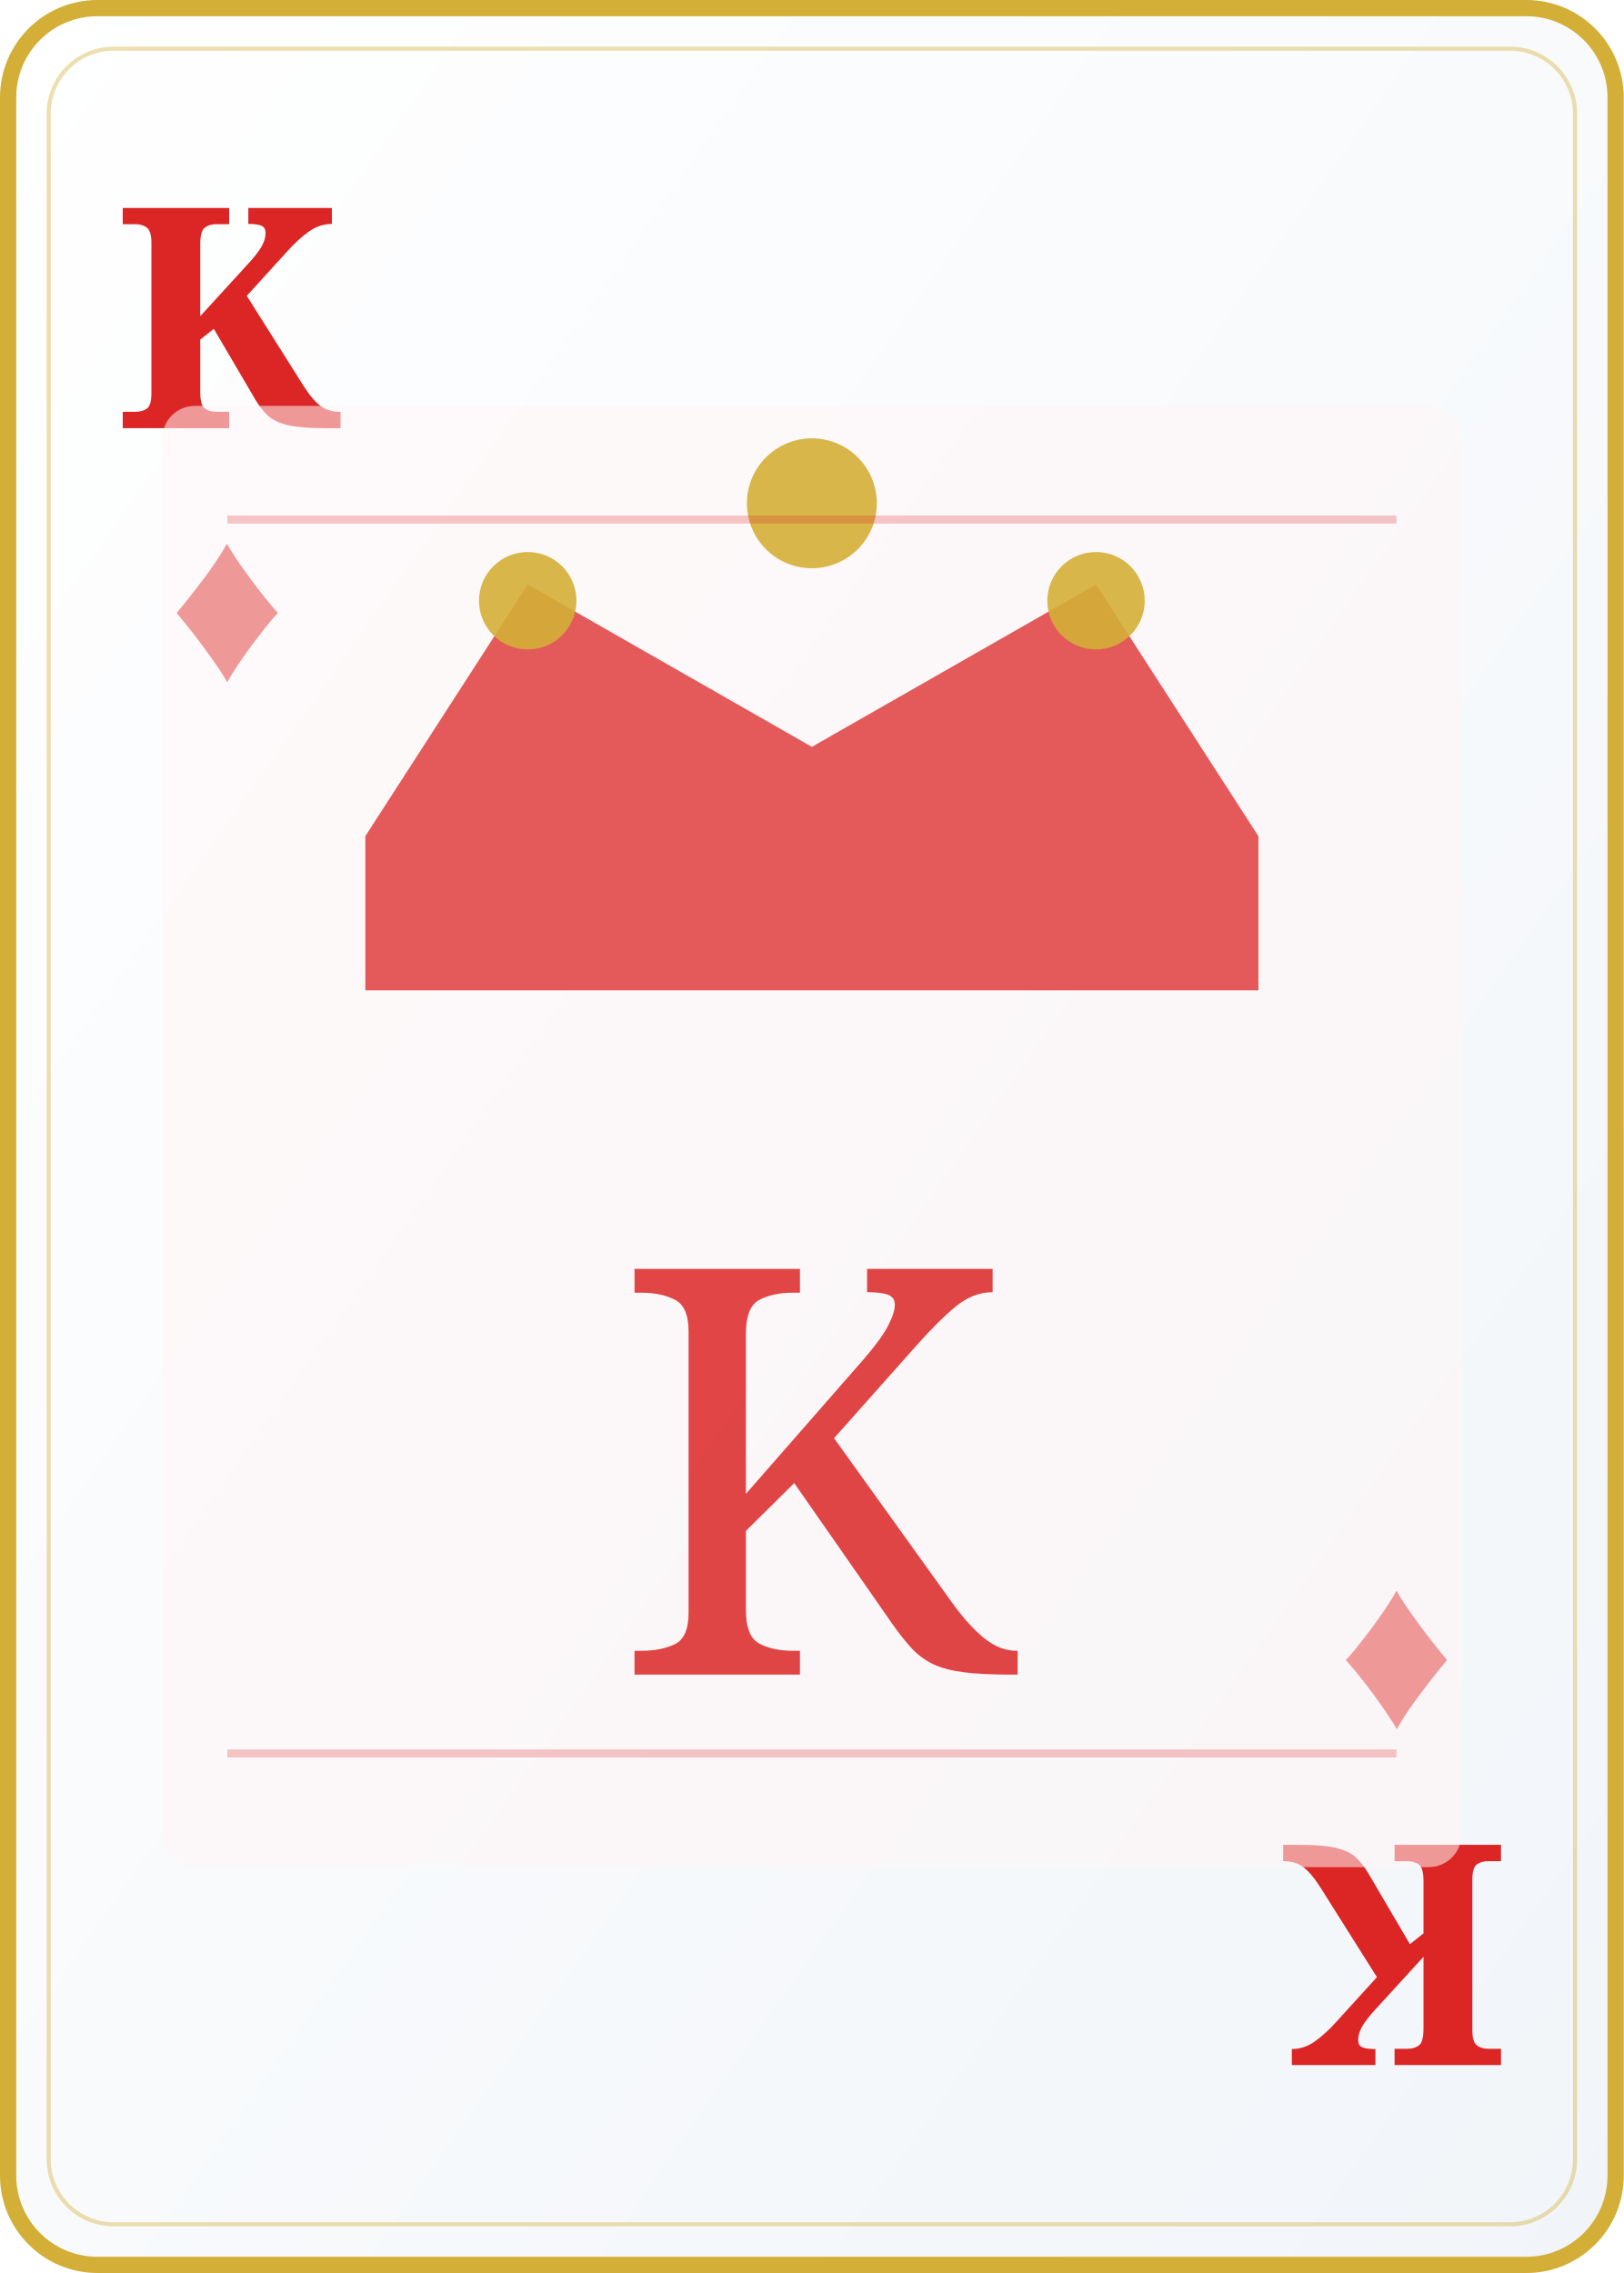
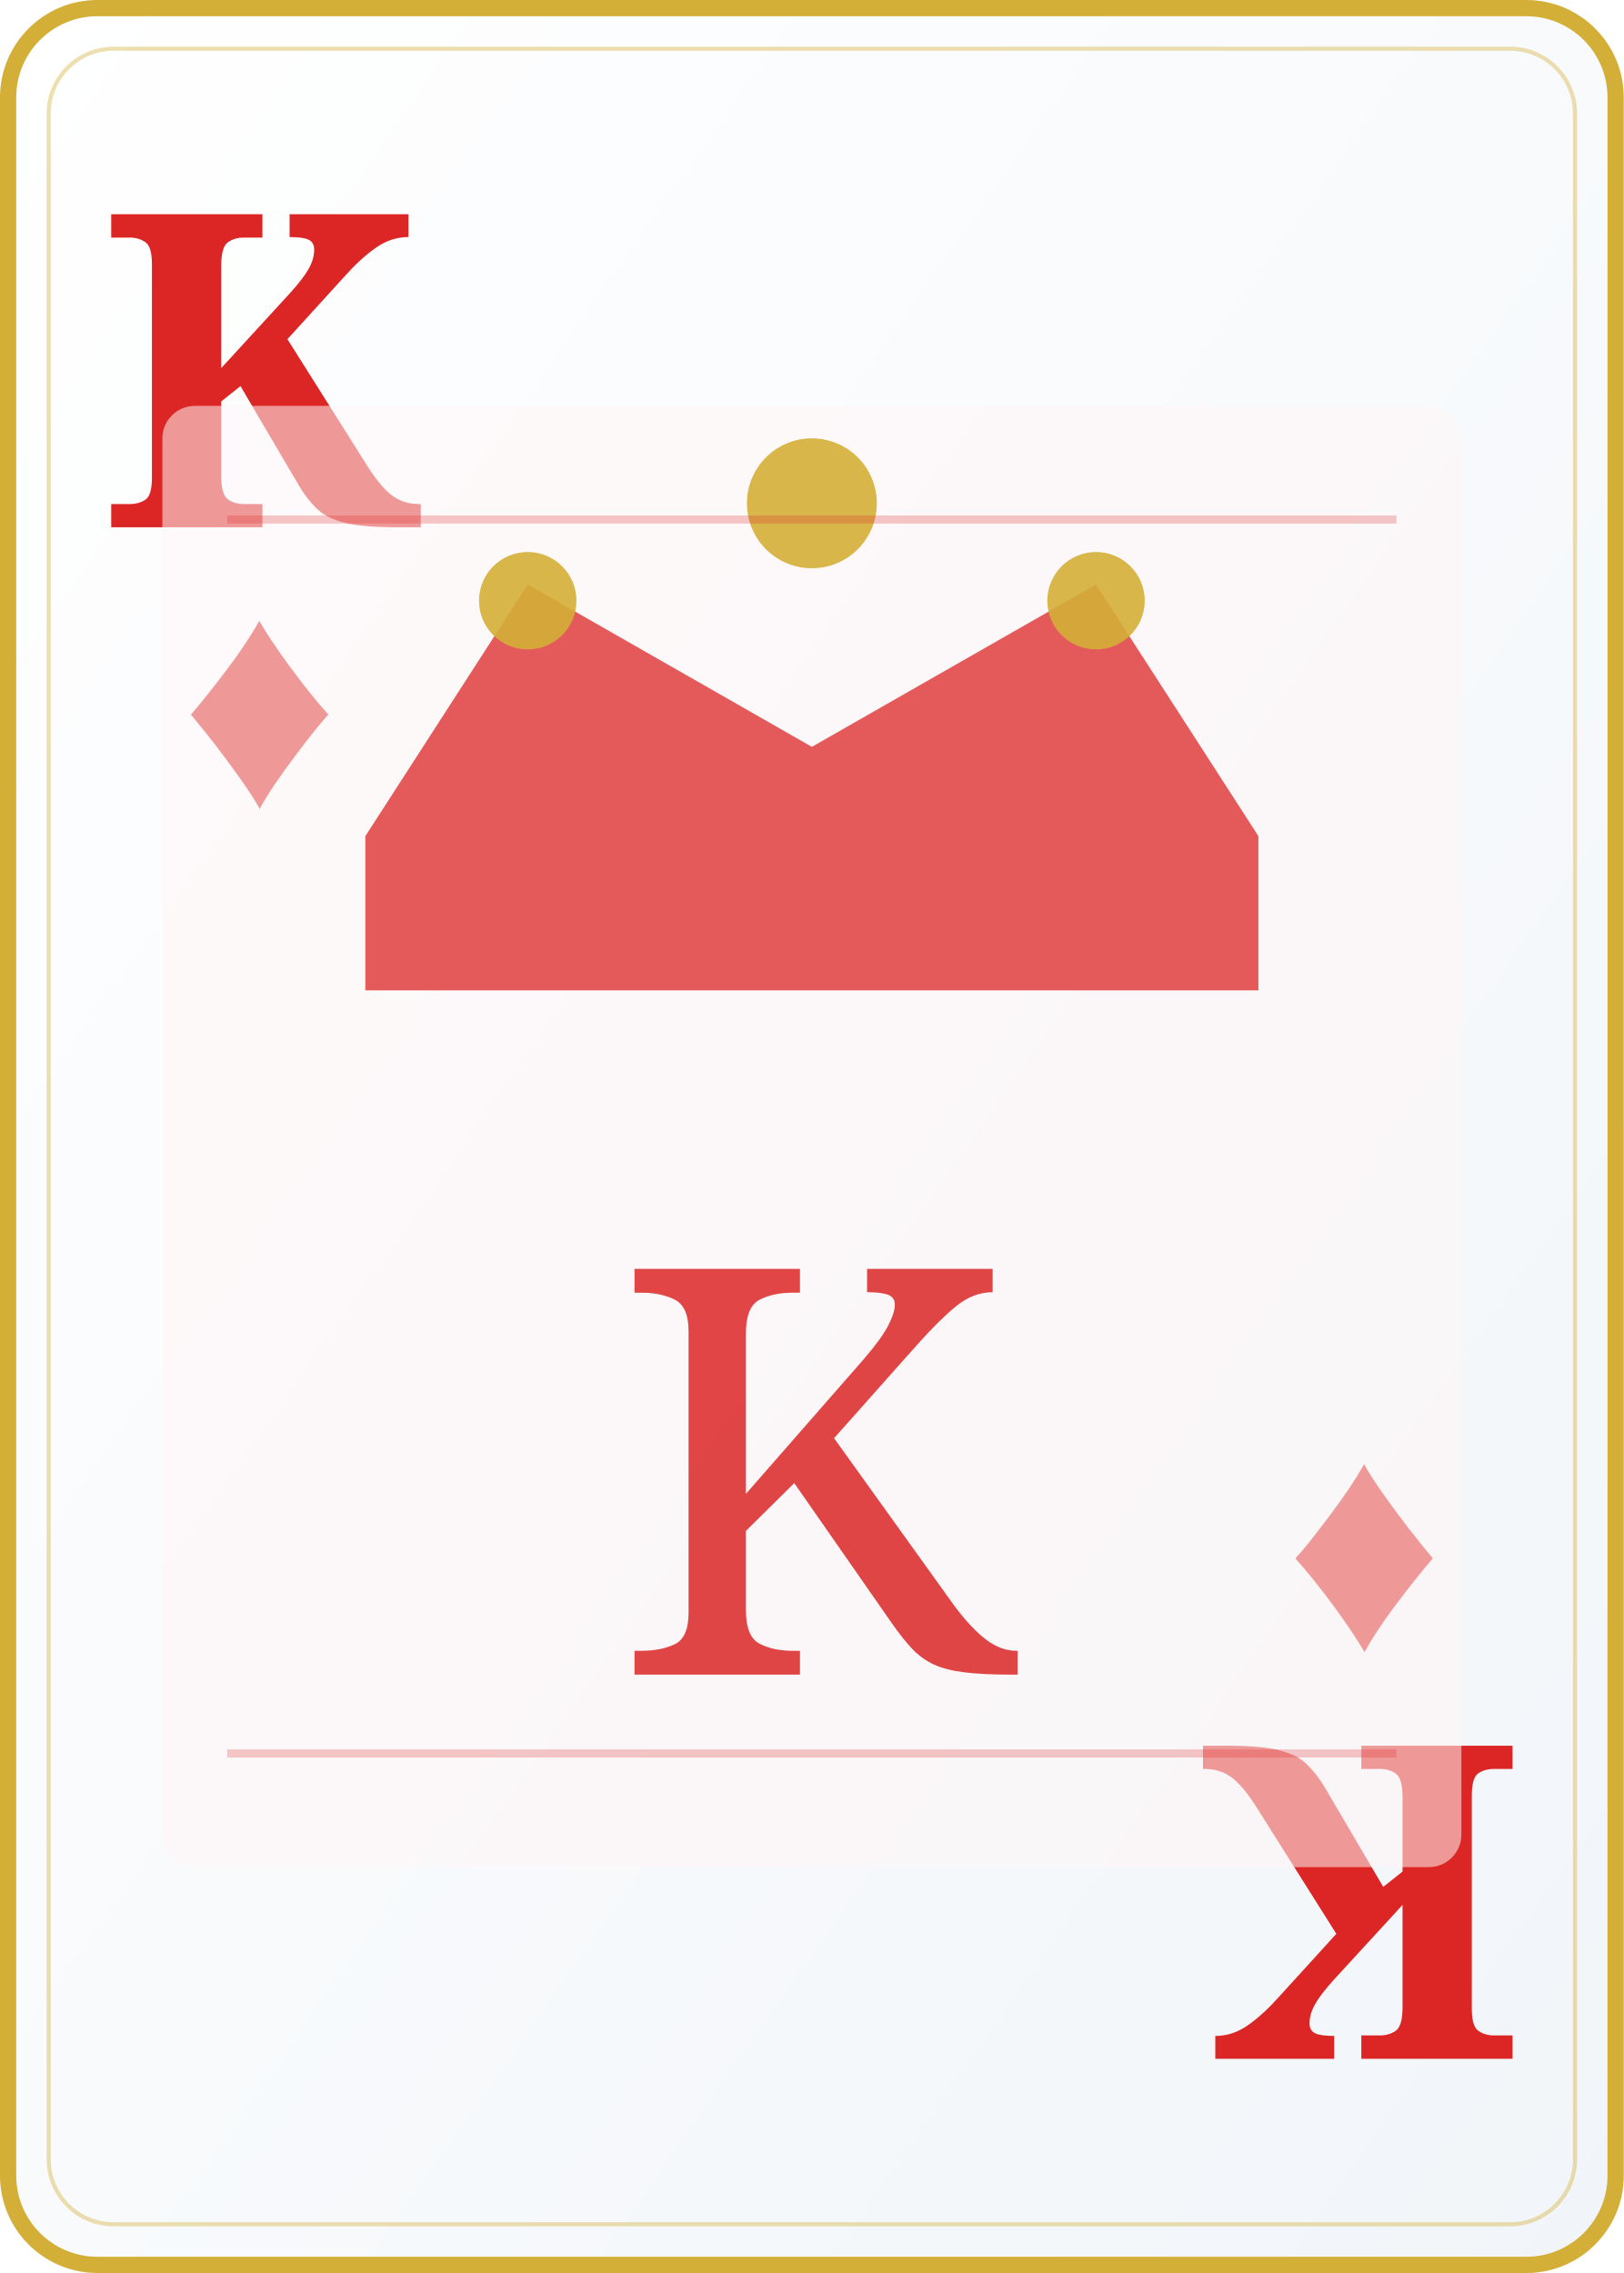
<svg xmlns="http://www.w3.org/2000/svg" viewBox="0 0 200 280" width="200" height="280">
  <defs>
    <linearGradient id="cardBg" x1="0%" y1="0%" x2="100%" y2="100%">
      <stop offset="0%" style="stop-color:#ffffff" />
      <stop offset="100%" style="stop-color:#f1f5f9" />
    </linearGradient>
  </defs>
  <rect width="200" height="280" rx="12" fill="url(#cardBg)" />
  <rect x="1" y="1" width="198" height="278" rx="11" fill="none" stroke="#d4af37" stroke-width="2" />
  <rect x="6" y="6" width="188" height="268" rx="8" fill="none" stroke="#d4af37" stroke-width="0.5" opacity="0.4" />
-   <text x="28" y="38" font-family="Georgia,serif" font-size="38" font-weight="900" fill="#dc2626" text-anchor="middle" dominant-baseline="central">K</text>
-   <text x="28" y="74" font-family="Arial,sans-serif" font-size="28" fill="#dc2626" text-anchor="middle" dominant-baseline="central">♦</text>
-   <text x="172" y="242" font-family="Georgia,serif" font-size="38" font-weight="900" fill="#dc2626" text-anchor="middle" dominant-baseline="central" transform="rotate(180,172,242)">K</text>
-   <text x="172" y="206" font-family="Arial,sans-serif" font-size="28" fill="#dc2626" text-anchor="middle" dominant-baseline="central" transform="rotate(180,172,206)">♦</text>
+   <text x="32" y="44" font-family="Georgia,serif" font-size="54" font-weight="900" fill="#dc2626" text-anchor="middle" dominant-baseline="central">K</text>
+   <text x="32" y="86" font-family="Arial,sans-serif" font-size="38" fill="#dc2626" text-anchor="middle" dominant-baseline="central">♦</text>
+   <text x="168" y="236" font-family="Georgia,serif" font-size="54" font-weight="900" fill="#dc2626" text-anchor="middle" dominant-baseline="central" transform="rotate(180,168,236)">K</text>
+   <text x="168" y="194" font-family="Arial,sans-serif" font-size="38" fill="#dc2626" text-anchor="middle" dominant-baseline="central" transform="rotate(180,168,194)">♦</text>
  <rect x="20" y="50" width="160" height="180" rx="4" fill="#fff5f5" opacity="0.55" />
  <polygon points="45,103 65,72 100,92 135,72 155,103 155,122 45,122" fill="#dc2626" opacity="0.75" />
  <circle cx="65" cy="74" r="6" fill="#d4af37" opacity="0.9" />
  <circle cx="100" cy="62" r="8" fill="#d4af37" opacity="0.9" />
  <circle cx="135" cy="74" r="6" fill="#d4af37" opacity="0.9" />
  <text x="100" y="182" font-family="Georgia,serif" font-size="70" fill="#dc2626" text-anchor="middle" dominant-baseline="middle" opacity="0.85">K</text>
  <line x1="28" y1="64" x2="172" y2="64" stroke="#dc2626" stroke-width="1" opacity="0.25" />
  <line x1="28" y1="216" x2="172" y2="216" stroke="#dc2626" stroke-width="1" opacity="0.25" />
</svg>
